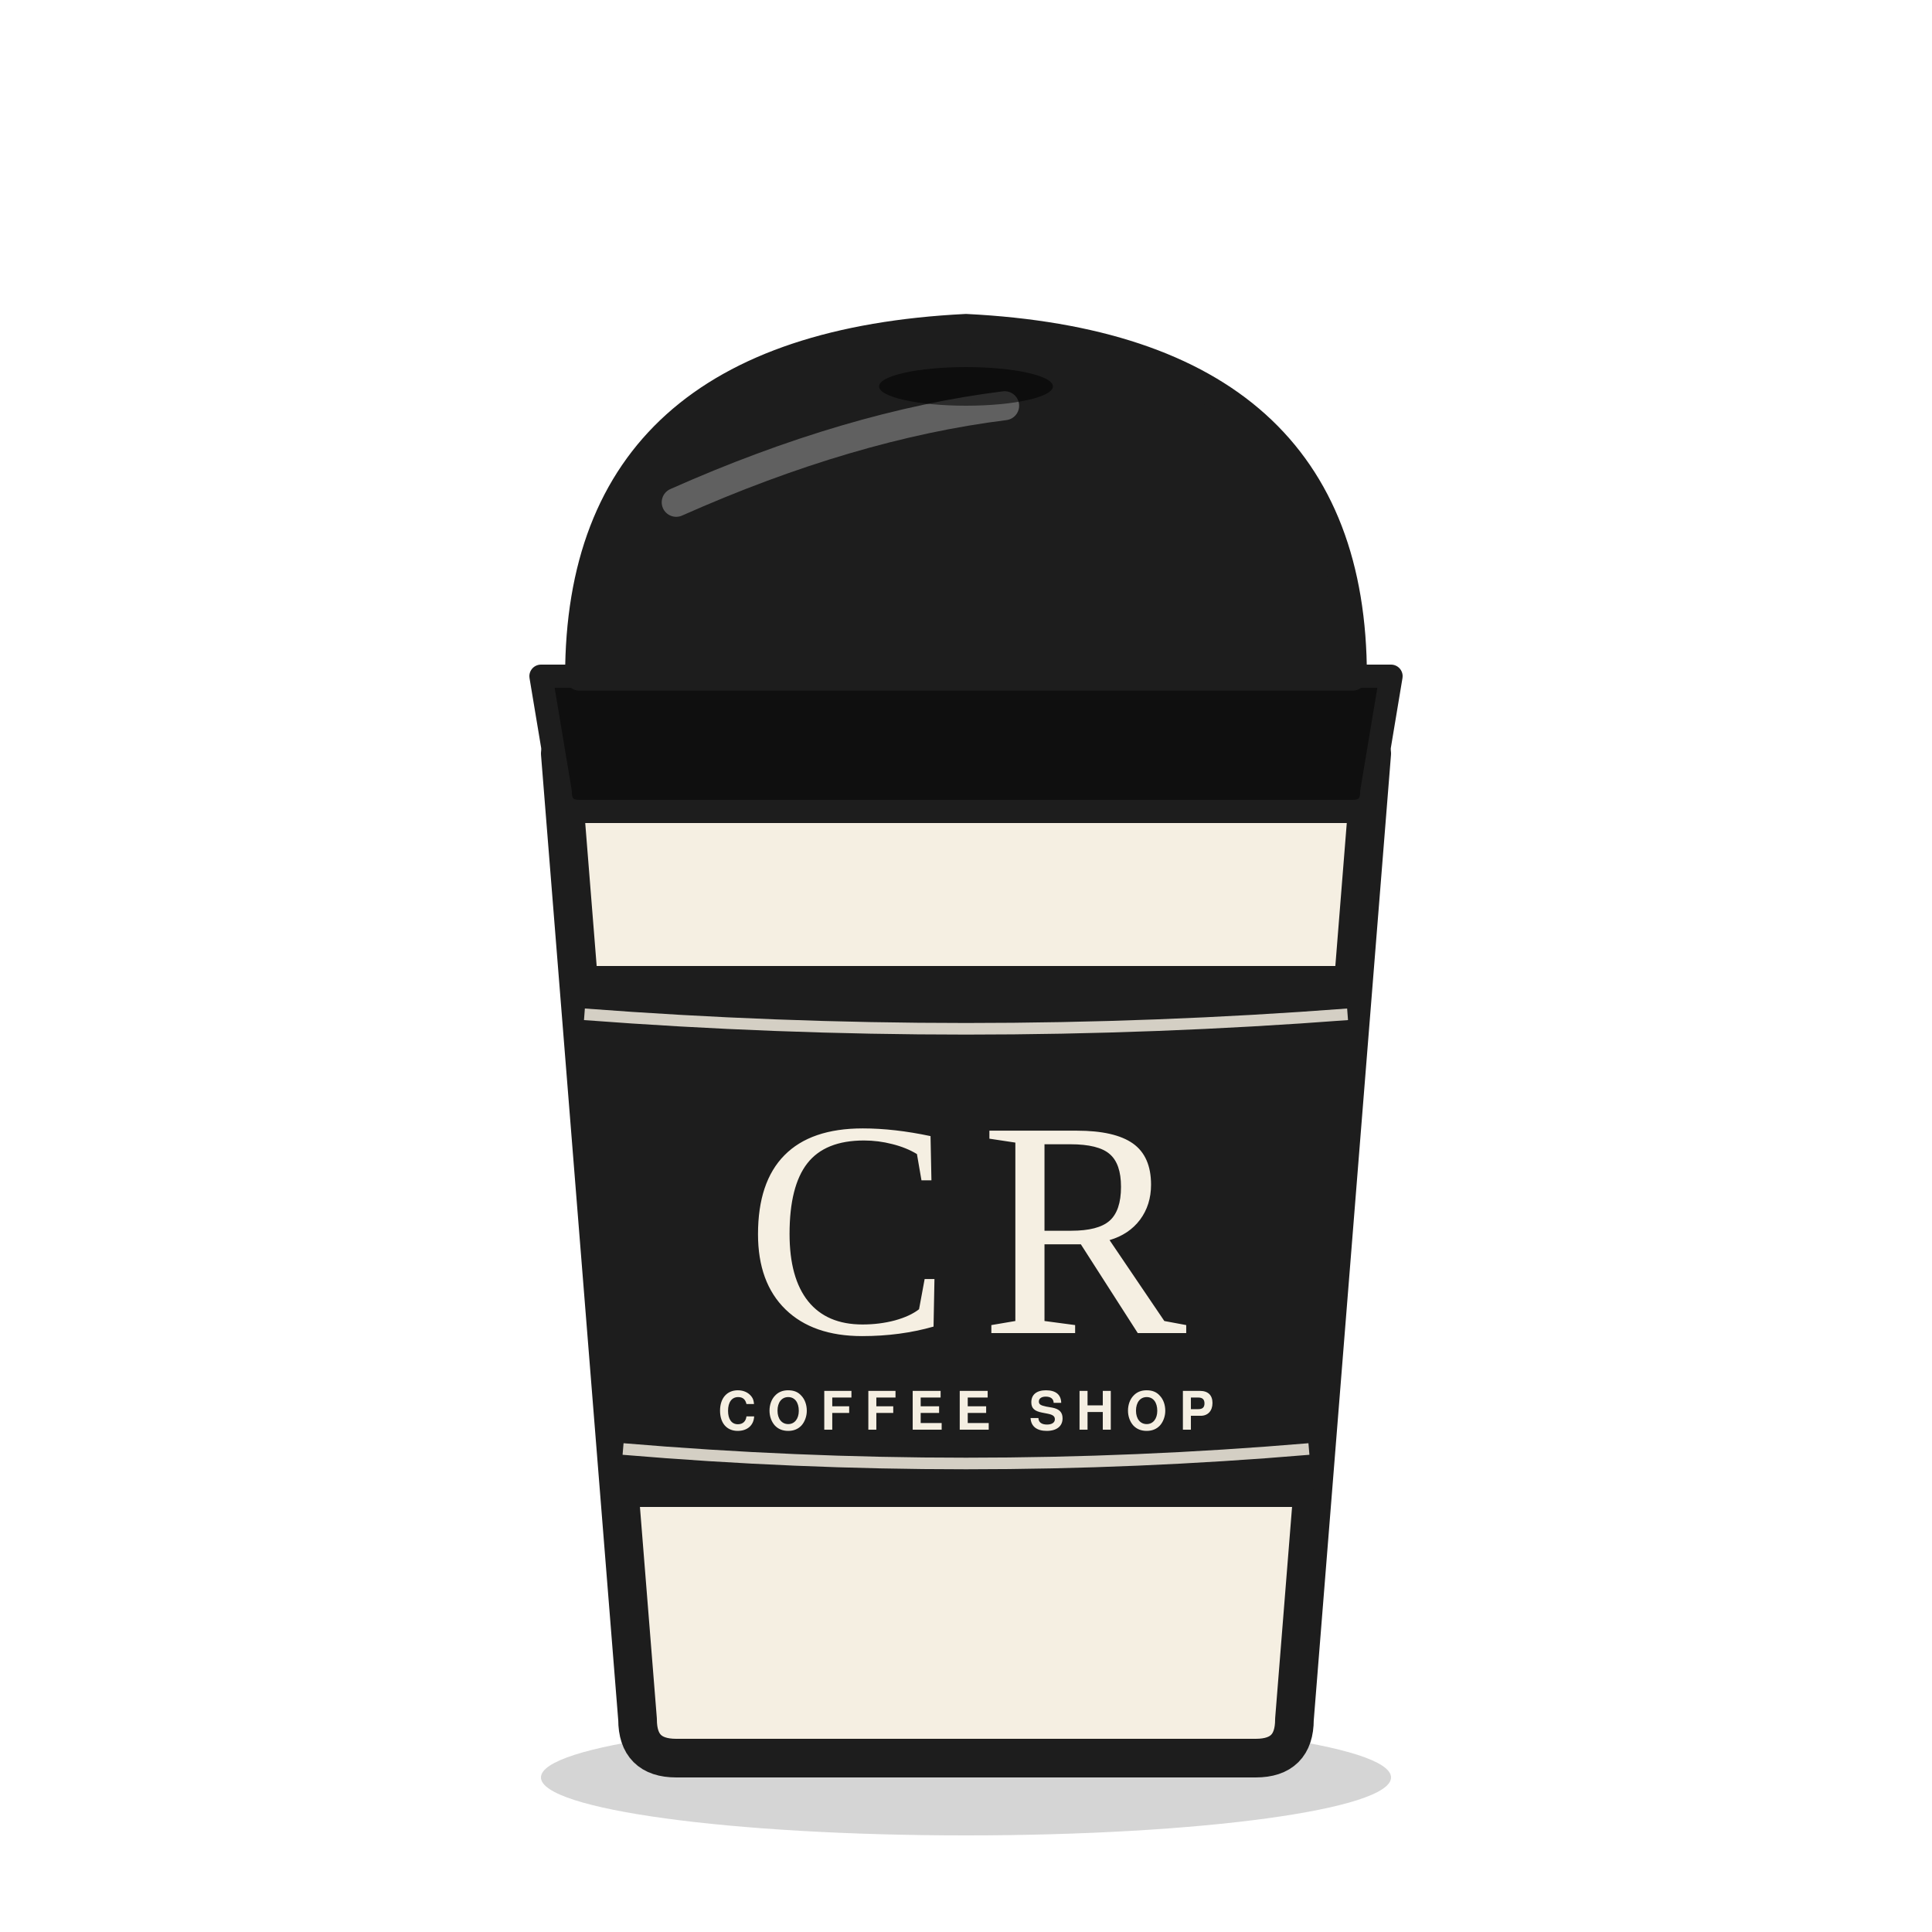
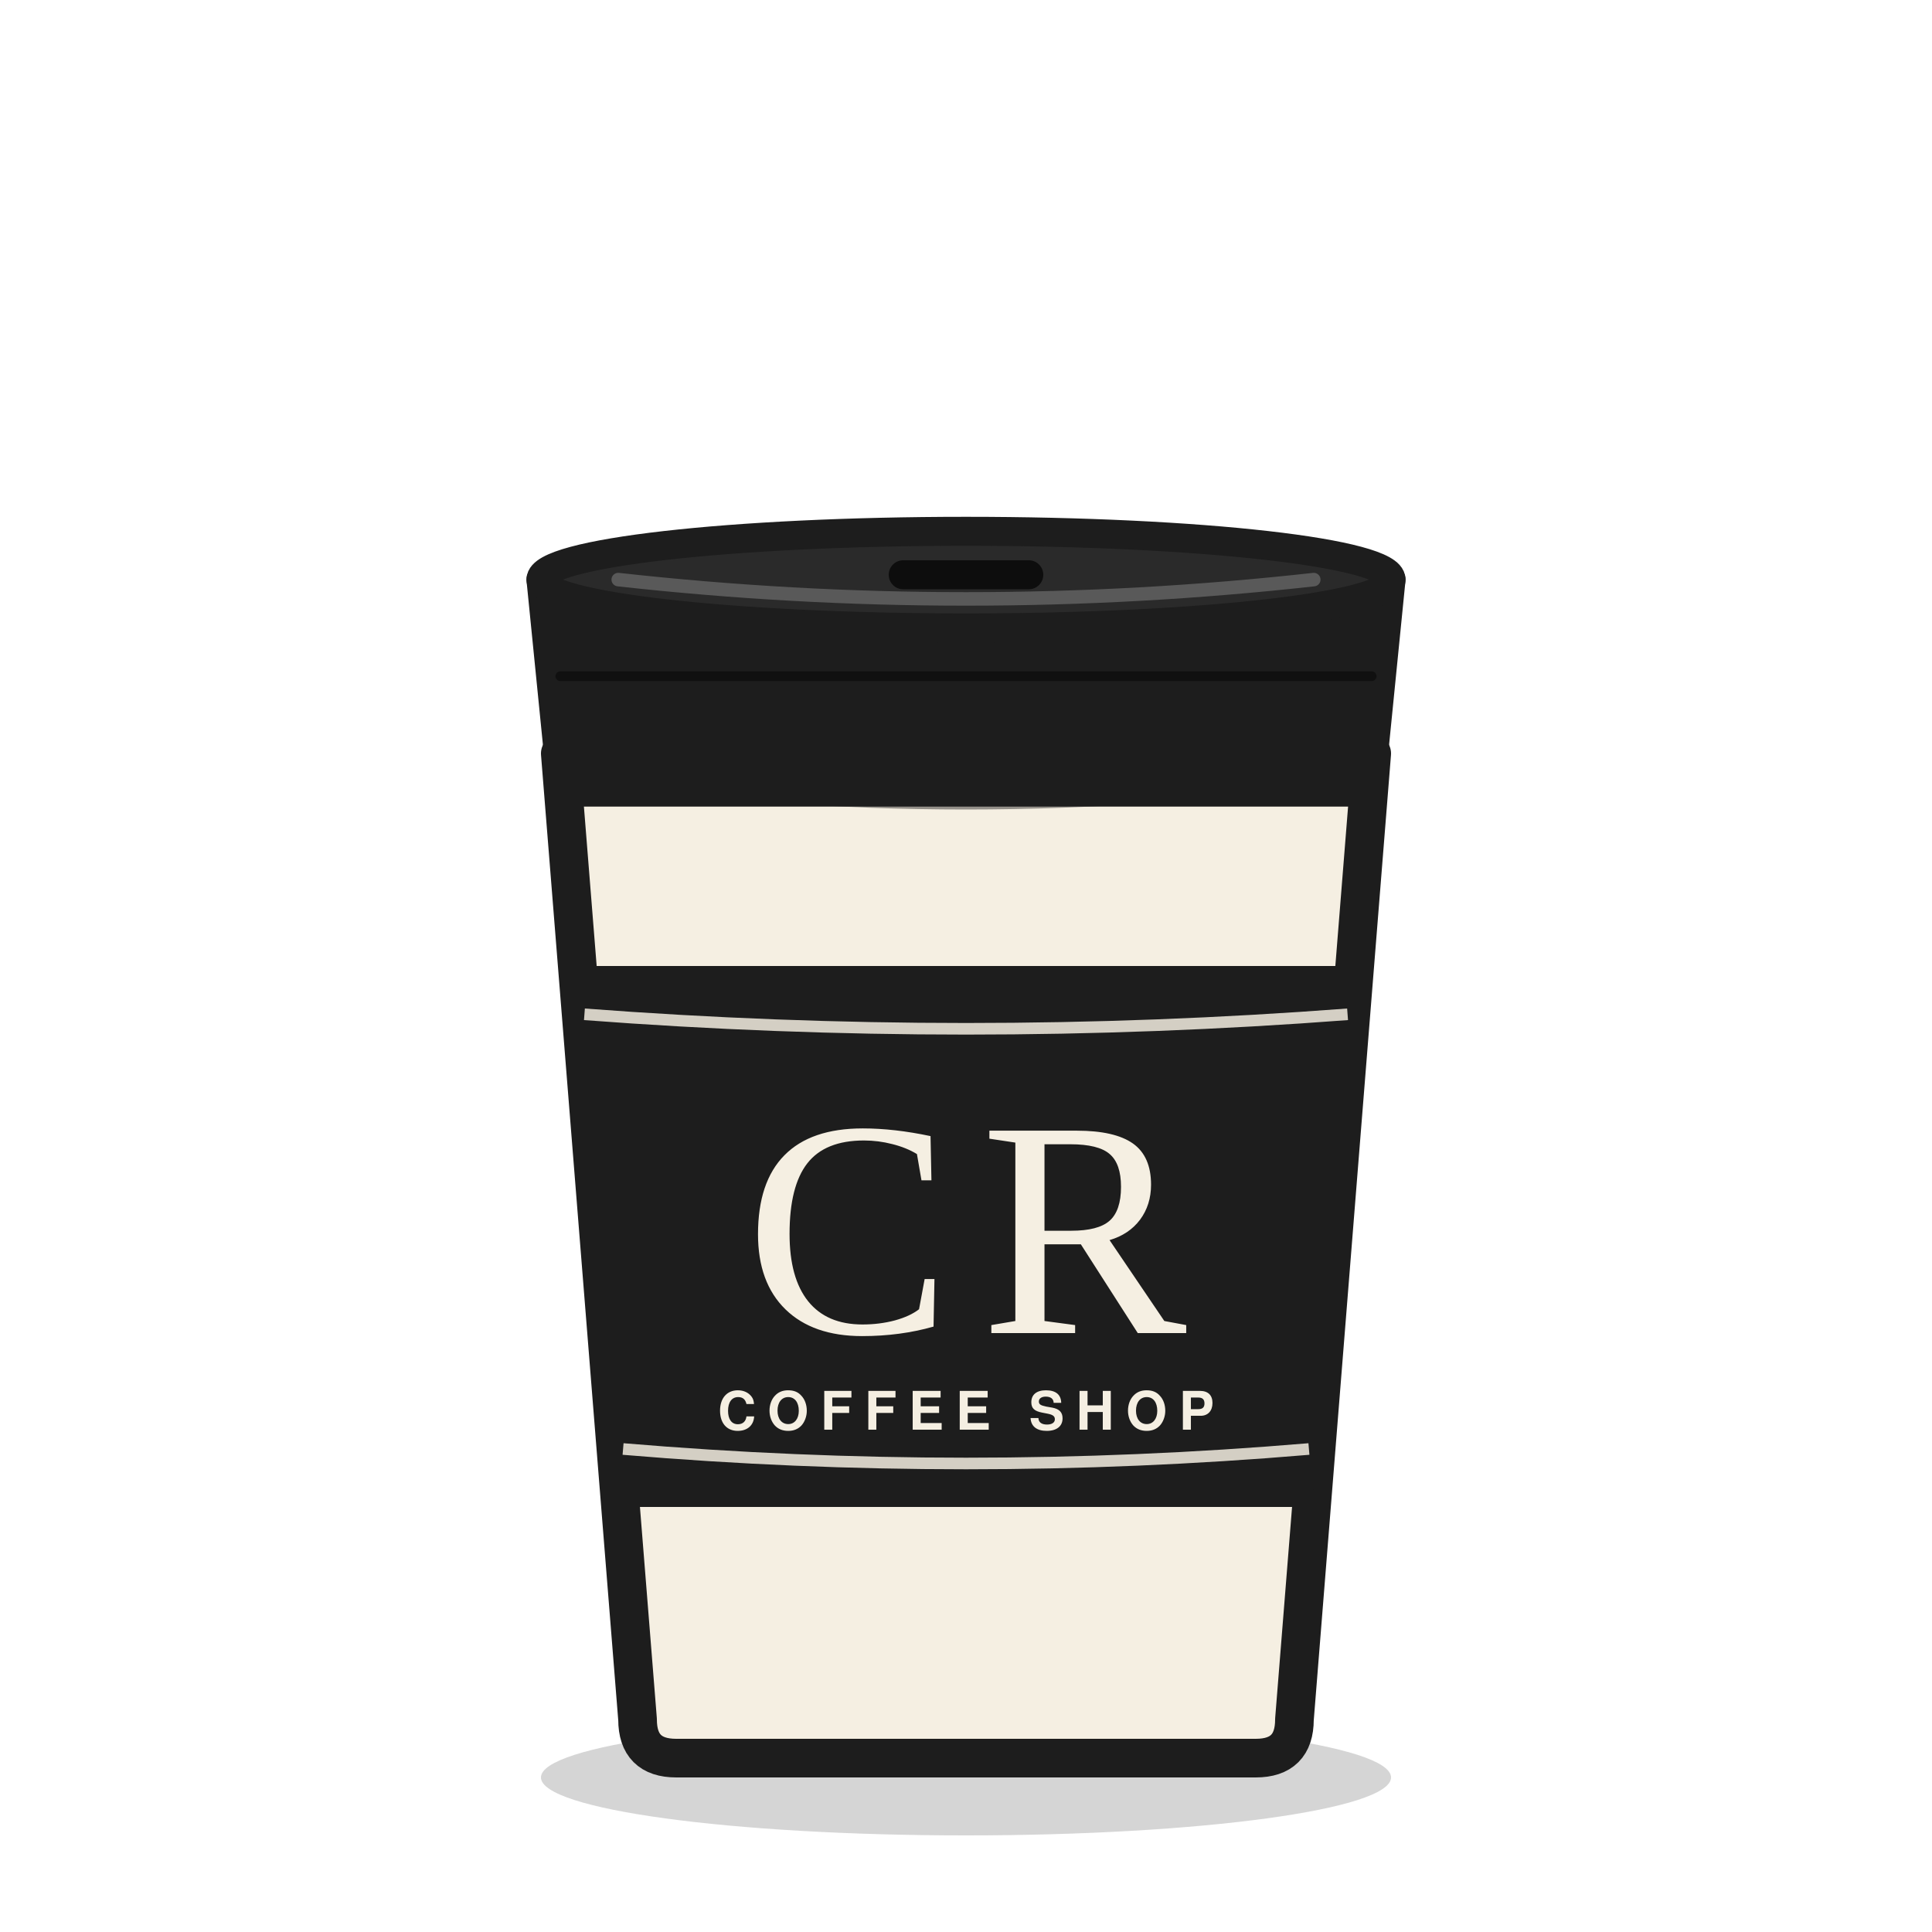
<svg xmlns="http://www.w3.org/2000/svg" viewBox="0 0 200 200" role="img" aria-label="CR Coffee paper cup">
  <ellipse cx="100" cy="184" rx="44" ry="6" fill="rgba(23,23,23,0.18)" />
  <path d="M 58 78 L 66 178 Q 66 182 70 182 L 130 182 Q 134 182 134 178 L 142 78 Z" fill="#f5efe2" stroke="#1d1d1d" stroke-width="4" stroke-linejoin="round" />
  <path d="M 60 80 Q 100 86 140 80" fill="none" stroke="#1d1d1d" stroke-width="1.6" opacity="0.45" />
  <path d="M 60 100 L 64 154 Q 64 156 66 156 L 134 156 Q 136 156 136 154 L 140 100 Z" fill="#1d1d1d" />
  <path d="M 60.5 105 Q 100 108 139.5 105" fill="none" stroke="#f5efe2" stroke-width="1.2" opacity="0.85" />
  <path d="M 64.5 150 Q 100 153 135.5 150" fill="none" stroke="#f5efe2" stroke-width="1.2" opacity="0.85" />
  <text x="100" y="138" text-anchor="middle" font-family="Georgia, 'Times New Roman', serif" font-size="32" font-weight="400" fill="#f5efe2" letter-spacing="3">CR</text>
  <text x="100" y="148" text-anchor="middle" font-family="Helvetica, Arial, sans-serif" font-size="5.5" font-weight="700" fill="#f5efe2" letter-spacing="1.2">COFFEE SHOP</text>
-   <path d="M 56 70 L 144 70 L 142 82 Q 142 84 140 84 L 60 84 Q 58 84 58 82 Z" fill="#0f0f0f" stroke="#1d1d1d" stroke-width="2.4" stroke-linejoin="round" />
-   <path d="M 60 70 Q 60 36 100 34 Q 140 36 140 70 Z" fill="#1d1d1d" stroke="#1d1d1d" stroke-width="3" stroke-linejoin="round" />
-   <path d="M 70 52 Q 88 44 104 42" stroke="rgba(255,255,255,0.3)" stroke-width="3" stroke-linecap="round" fill="none" />
-   <ellipse cx="100" cy="40" rx="9" ry="2" fill="#000" opacity="0.55" />
+   <path d="M 56 60 L 144 60 L 142 80 Q 142 82 140 82 L 60 82 Q 58 82 58 80 Z" fill="#1d1d1d" stroke="#1d1d1d" stroke-width="3" stroke-linejoin="round" />
+   <ellipse cx="100" cy="60" rx="44" ry="5" fill="#2a2a2a" stroke="#1d1d1d" stroke-width="3" />
+   <path d="M 64 60 Q 100 64 136 60" stroke="rgba(255,255,255,0.22)" stroke-width="1.4" fill="none" stroke-linecap="round" />
+   <path d="M 58 70 L 142 70" stroke="rgba(0,0,0,0.45)" stroke-width="1" stroke-linecap="round" />
+   <rect x="92" y="58" width="16" height="3" rx="1.5" fill="#000" opacity="0.7" />
</svg>
